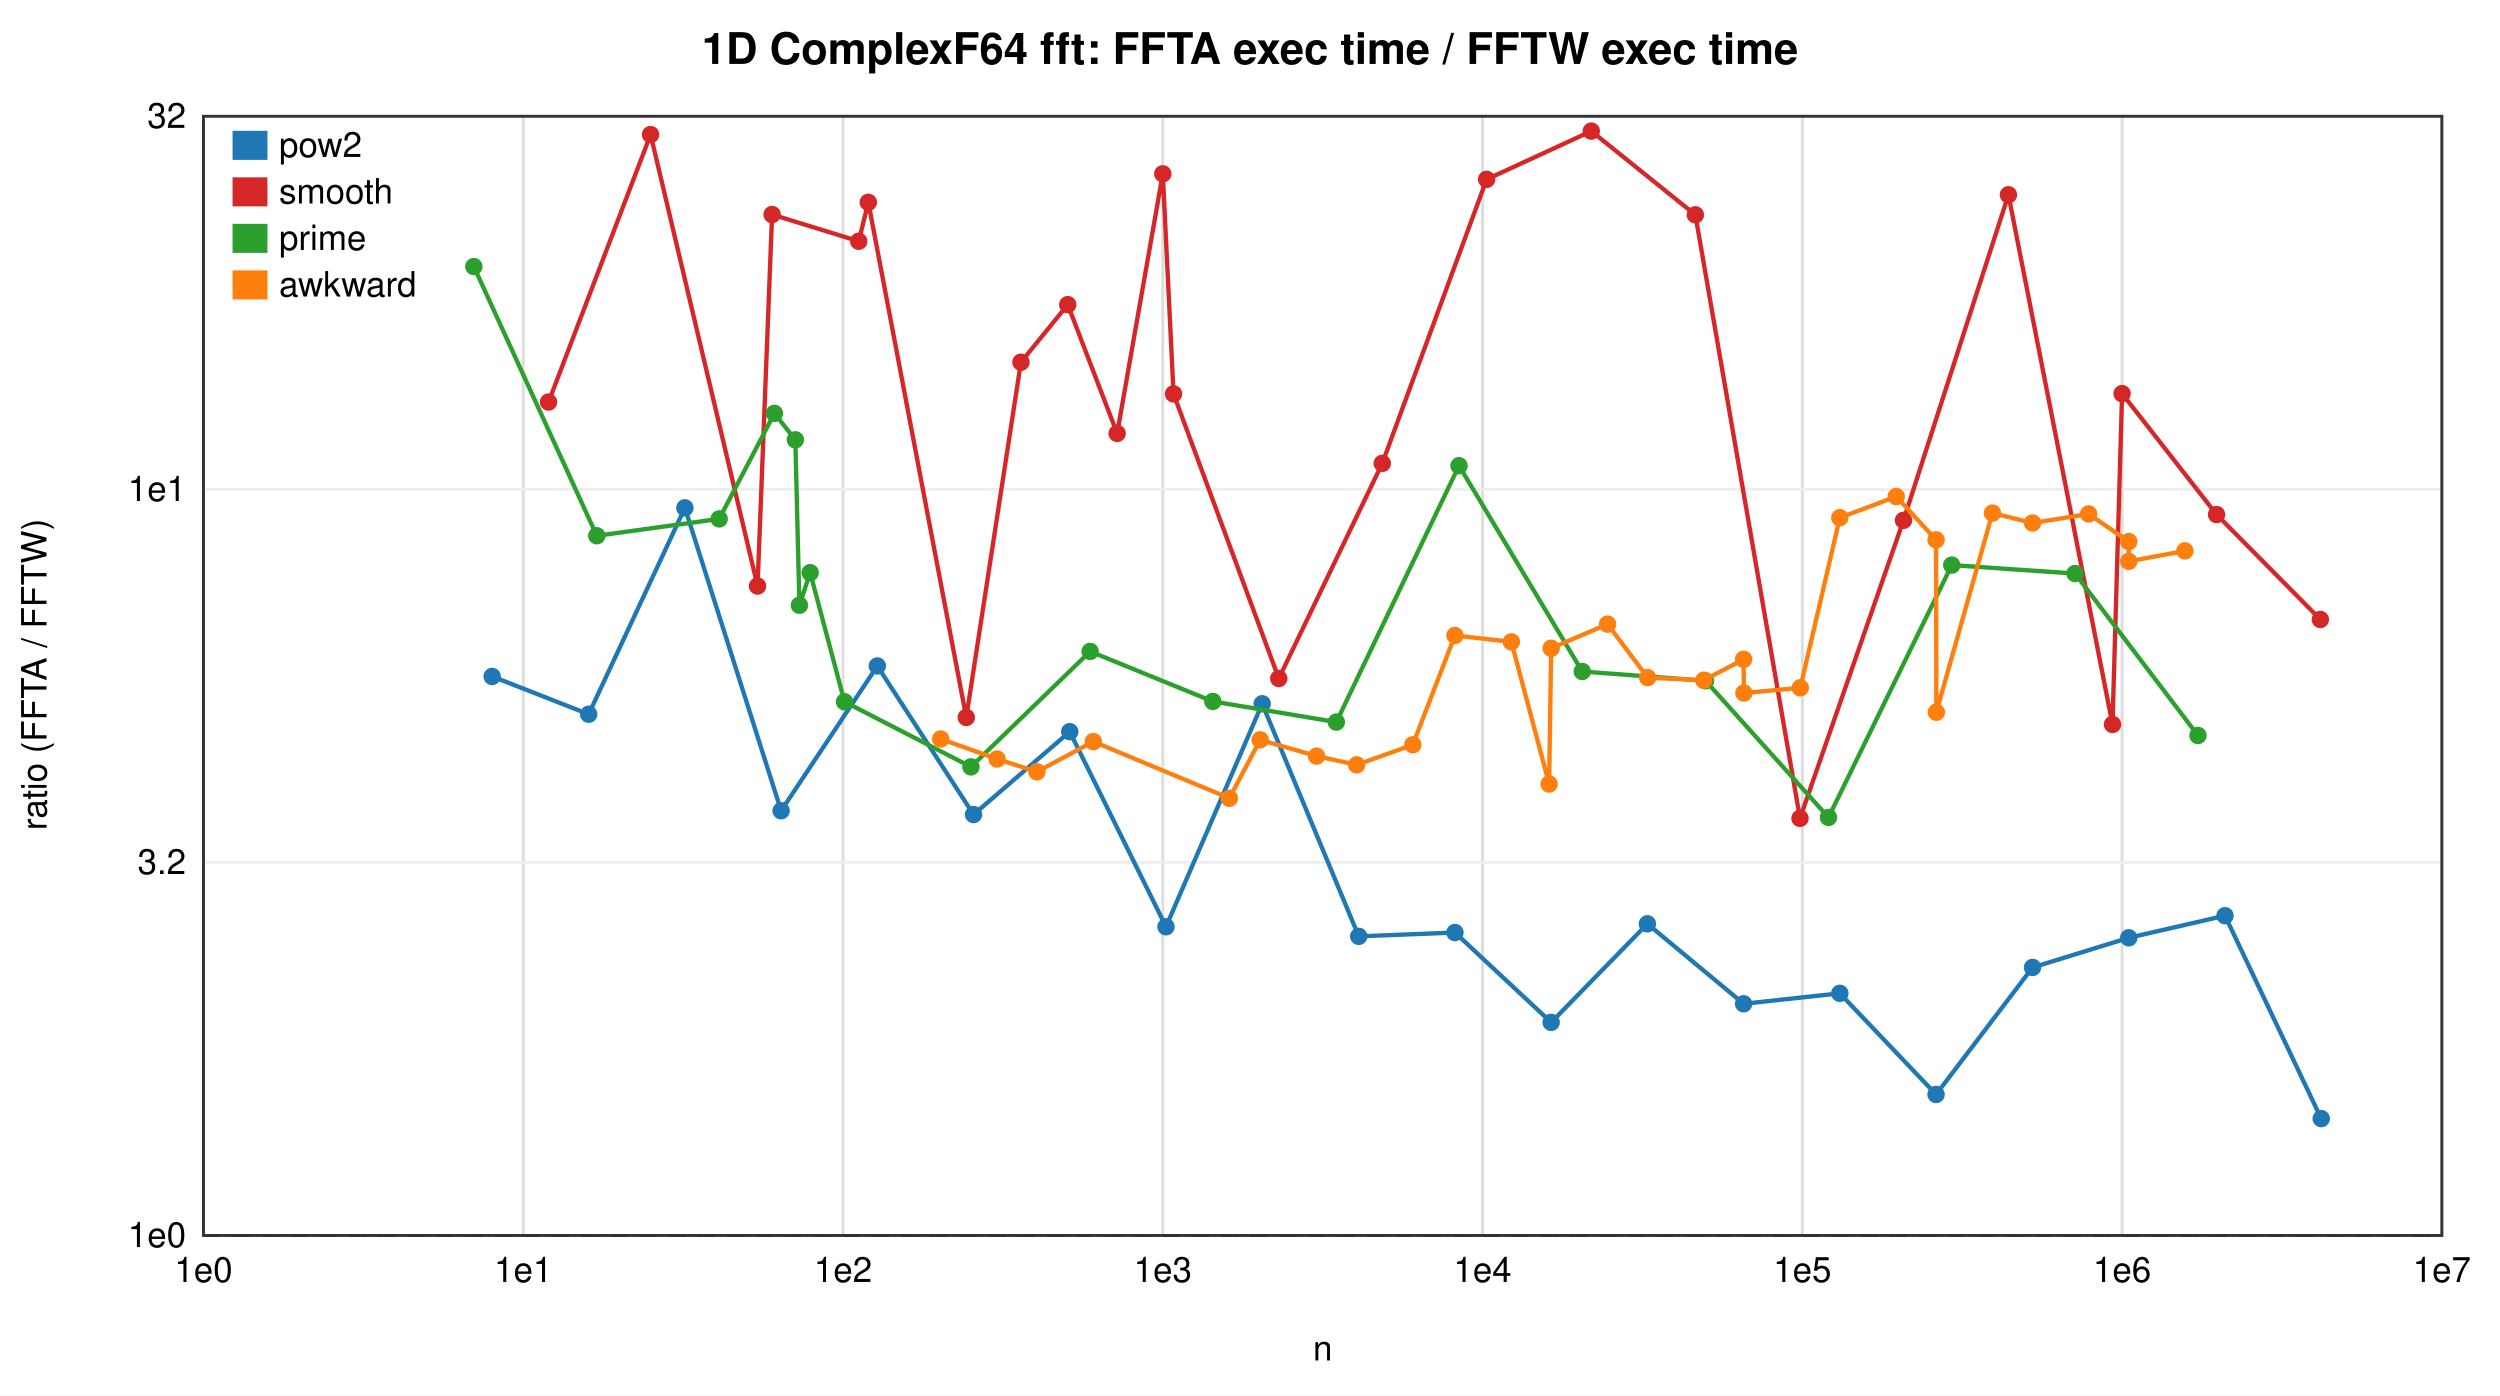
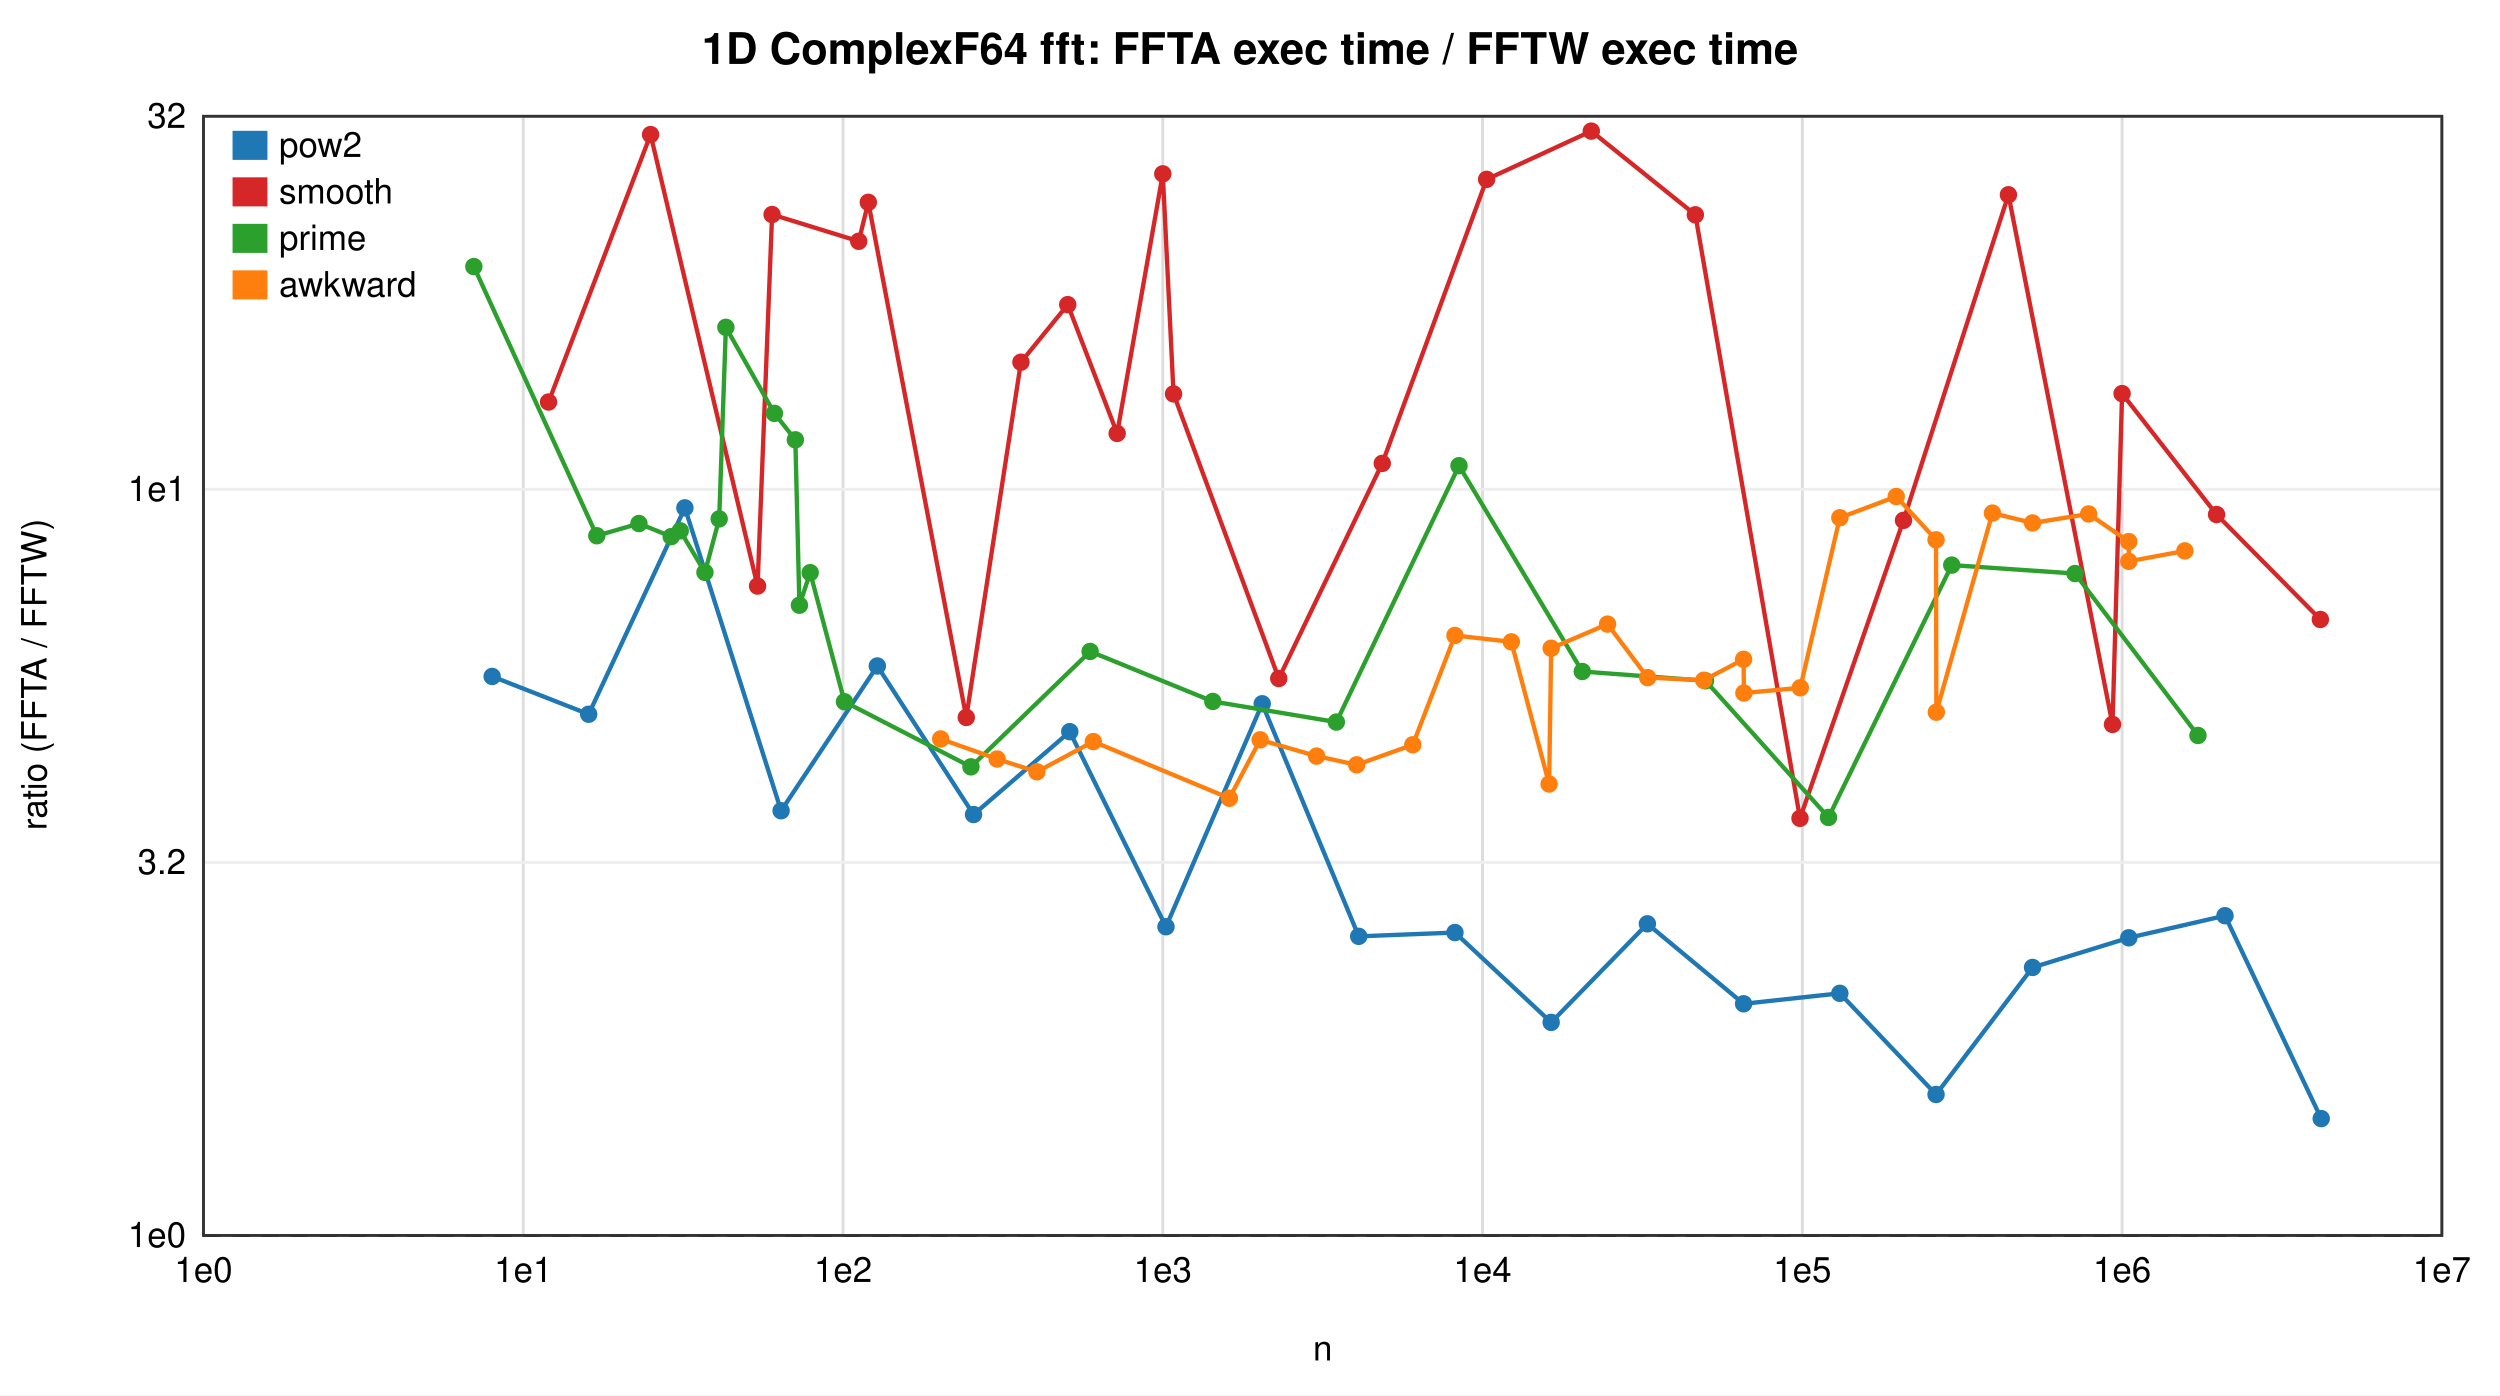
<svg xmlns="http://www.w3.org/2000/svg" width="860" height="480" viewBox="0 0 860 480" font-family="Helvetica, Arial, sans-serif" font-size="12">
  <rect width="100%" height="100%" fill="white" />
  <text x="430" y="22" text-anchor="middle" font-size="15" font-weight="bold">1D ComplexF64 fft: FFTA exec time / FFTW exec time</text>
  <line x1="70.0" y1="40" x2="70.0" y2="425" stroke="#ddd" />
  <text x="70.0" y="441" text-anchor="middle">1e0</text>
  <line x1="180.0" y1="40" x2="180.0" y2="425" stroke="#ddd" />
  <text x="180.0" y="441" text-anchor="middle">1e1</text>
  <line x1="290.0" y1="40" x2="290.0" y2="425" stroke="#ddd" />
  <text x="290.0" y="441" text-anchor="middle">1e2</text>
  <line x1="400.0" y1="40" x2="400.0" y2="425" stroke="#ddd" />
  <text x="400.0" y="441" text-anchor="middle">1e3</text>
  <line x1="510.0" y1="40" x2="510.0" y2="425" stroke="#ddd" />
  <text x="510.0" y="441" text-anchor="middle">1e4</text>
  <line x1="620.0" y1="40" x2="620.0" y2="425" stroke="#ddd" />
  <text x="620.0" y="441" text-anchor="middle">1e5</text>
  <line x1="730.0" y1="40" x2="730.0" y2="425" stroke="#ddd" />
  <text x="730.0" y="441" text-anchor="middle">1e6</text>
  <line x1="840.0" y1="40" x2="840.0" y2="425" stroke="#ddd" />
  <text x="840.0" y="441" text-anchor="middle">1e7</text>
  <line x1="70" y1="425.0" x2="840" y2="425.0" stroke="#eee" />
  <text x="64" y="429.0" text-anchor="end">1e0</text>
  <line x1="70" y1="296.667" x2="840" y2="296.667" stroke="#eee" />
  <text x="64" y="300.667" text-anchor="end">3.2</text>
  <line x1="70" y1="168.333" x2="840" y2="168.333" stroke="#eee" />
  <text x="64" y="172.333" text-anchor="end">1e1</text>
  <line x1="70" y1="40.0" x2="840" y2="40.0" stroke="#eee" />
  <text x="64" y="44.0" text-anchor="end">32</text>
  <line x1="70" y1="425.0" x2="840" y2="425.0" stroke="#000" stroke-dasharray="6,4" />
  <rect x="70" y="40" width="770" height="385" fill="none" stroke="#333" />
  <text x="455" y="468" text-anchor="middle">n</text>
  <text transform="translate(16,232) rotate(-90)" text-anchor="middle">ratio (FFTA / FFTW)</text>
  <polyline fill="none" stroke="#1f77b4" stroke-width="1.5" points="169.3,232.7 202.5,245.7 235.6,174.7 268.7,278.9 301.8,229.1 334.9,280.2 368.0,251.7 401.1,318.8 434.2,242.1 467.4,322.1 500.5,320.8 533.6,351.7 566.7,317.8 599.8,345.3 632.9,341.7 666.0,376.5 699.2,332.8 732.3,322.6 765.4,315.0 798.5,384.8" />
  <circle cx="169.3" cy="232.7" r="3" fill="#1f77b4" />
  <circle cx="202.5" cy="245.7" r="3" fill="#1f77b4" />
  <circle cx="235.6" cy="174.7" r="3" fill="#1f77b4" />
  <circle cx="268.7" cy="278.9" r="3" fill="#1f77b4" />
  <circle cx="301.8" cy="229.1" r="3" fill="#1f77b4" />
  <circle cx="334.9" cy="280.2" r="3" fill="#1f77b4" />
  <circle cx="368.0" cy="251.7" r="3" fill="#1f77b4" />
  <circle cx="401.1" cy="318.8" r="3" fill="#1f77b4" />
  <circle cx="434.2" cy="242.1" r="3" fill="#1f77b4" />
  <circle cx="467.4" cy="322.1" r="3" fill="#1f77b4" />
  <circle cx="500.5" cy="320.8" r="3" fill="#1f77b4" />
  <circle cx="533.6" cy="351.7" r="3" fill="#1f77b4" />
  <circle cx="566.7" cy="317.8" r="3" fill="#1f77b4" />
  <circle cx="599.8" cy="345.3" r="3" fill="#1f77b4" />
  <circle cx="632.9" cy="341.7" r="3" fill="#1f77b4" />
  <circle cx="666.0" cy="376.5" r="3" fill="#1f77b4" />
  <circle cx="699.2" cy="332.8" r="3" fill="#1f77b4" />
  <circle cx="732.3" cy="322.6" r="3" fill="#1f77b4" />
  <circle cx="765.4" cy="315.0" r="3" fill="#1f77b4" />
  <circle cx="798.5" cy="384.8" r="3" fill="#1f77b4" />
  <rect x="80" y="45" width="12" height="10" fill="#1f77b4" />
  <text x="96" y="54">pow2</text>
  <polyline fill="none" stroke="#d62728" stroke-width="1.5" points="188.7,138.3 223.8,46.3 260.6,201.6 265.6,73.8 295.4,83.0 298.7,69.6 332.4,246.8 351.2,124.6 367.3,104.8 384.3,149.1 400.0,59.8 403.7,135.5 439.9,233.4 475.5,159.4 511.4,61.7 547.4,45.1 583.2,73.9 619.2,281.5 654.8,179.0 690.9,67.0 726.7,249.2 730.0,135.4 762.5,177.0 798.2,213.1" />
  <circle cx="188.7" cy="138.3" r="3" fill="#d62728" />
  <circle cx="223.8" cy="46.3" r="3" fill="#d62728" />
  <circle cx="260.6" cy="201.6" r="3" fill="#d62728" />
  <circle cx="265.6" cy="73.8" r="3" fill="#d62728" />
  <circle cx="295.4" cy="83.0" r="3" fill="#d62728" />
  <circle cx="298.7" cy="69.6" r="3" fill="#d62728" />
  <circle cx="332.4" cy="246.8" r="3" fill="#d62728" />
  <circle cx="351.2" cy="124.6" r="3" fill="#d62728" />
  <circle cx="367.3" cy="104.8" r="3" fill="#d62728" />
  <circle cx="384.3" cy="149.1" r="3" fill="#d62728" />
  <circle cx="400.0" cy="59.8" r="3" fill="#d62728" />
  <circle cx="403.7" cy="135.5" r="3" fill="#d62728" />
  <circle cx="439.9" cy="233.4" r="3" fill="#d62728" />
  <circle cx="475.5" cy="159.4" r="3" fill="#d62728" />
  <circle cx="511.4" cy="61.7" r="3" fill="#d62728" />
  <circle cx="547.4" cy="45.1" r="3" fill="#d62728" />
  <circle cx="583.2" cy="73.9" r="3" fill="#d62728" />
  <circle cx="619.2" cy="281.5" r="3" fill="#d62728" />
  <circle cx="654.8" cy="179.0" r="3" fill="#d62728" />
  <circle cx="690.9" cy="67.0" r="3" fill="#d62728" />
  <circle cx="726.7" cy="249.2" r="3" fill="#d62728" />
  <circle cx="730.0" cy="135.4" r="3" fill="#d62728" />
  <circle cx="762.5" cy="177.0" r="3" fill="#d62728" />
  <circle cx="798.2" cy="213.1" r="3" fill="#d62728" />
  <rect x="80" y="61" width="12" height="10" fill="#d62728" />
  <text x="96" y="70">smooth</text>
-   <polyline fill="none" stroke="#2ca02c" stroke-width="1.5" points="163.0,91.7 205.3,184.3 247.4,178.5 266.4,142.2 273.6,151.3 275.0,208.2 278.7,197.0 290.5,241.4 334.0,263.8 375.0,224.1 417.2,241.3 459.7,248.4 501.9,160.2 544.3,231.0 586.7,234.2 629.0,281.2 671.4,194.4 713.8,197.3 756.1,253.0" />
+   <polyline fill="none" stroke="#2ca02c" stroke-width="1.5" points="163.0,91.7 205.3,184.3 219.8,180.1 230.9,184.6 234.0,182.6 242.5,196.9 247.4,178.5 249.7,112.6 266.4,142.2 273.6,151.3 275.0,208.2 278.7,197.0 290.5,241.4 334.0,263.8 375.0,224.1 417.2,241.3 459.7,248.4 501.9,160.2 544.3,231.0 586.7,234.2 629.0,281.2 671.4,194.4 713.8,197.3 756.1,253.0" />
  <circle cx="163.0" cy="91.7" r="3" fill="#2ca02c" />
  <circle cx="205.3" cy="184.3" r="3" fill="#2ca02c" />
+   <circle cx="219.8" cy="180.1" r="3" fill="#2ca02c" />
+   <circle cx="230.9" cy="184.6" r="3" fill="#2ca02c" />
+   <circle cx="234.0" cy="182.6" r="3" fill="#2ca02c" />
+   <circle cx="242.5" cy="196.9" r="3" fill="#2ca02c" />
  <circle cx="247.4" cy="178.5" r="3" fill="#2ca02c" />
+   <circle cx="249.7" cy="112.6" r="3" fill="#2ca02c" />
  <circle cx="266.4" cy="142.2" r="3" fill="#2ca02c" />
  <circle cx="273.6" cy="151.3" r="3" fill="#2ca02c" />
  <circle cx="275.0" cy="208.2" r="3" fill="#2ca02c" />
  <circle cx="278.7" cy="197.0" r="3" fill="#2ca02c" />
  <circle cx="290.5" cy="241.4" r="3" fill="#2ca02c" />
  <circle cx="334.0" cy="263.8" r="3" fill="#2ca02c" />
  <circle cx="375.0" cy="224.1" r="3" fill="#2ca02c" />
  <circle cx="417.2" cy="241.3" r="3" fill="#2ca02c" />
  <circle cx="459.7" cy="248.4" r="3" fill="#2ca02c" />
  <circle cx="501.9" cy="160.2" r="3" fill="#2ca02c" />
  <circle cx="544.3" cy="231.0" r="3" fill="#2ca02c" />
  <circle cx="586.7" cy="234.2" r="3" fill="#2ca02c" />
  <circle cx="629.0" cy="281.2" r="3" fill="#2ca02c" />
  <circle cx="671.4" cy="194.4" r="3" fill="#2ca02c" />
  <circle cx="713.8" cy="197.3" r="3" fill="#2ca02c" />
  <circle cx="756.1" cy="253.0" r="3" fill="#2ca02c" />
  <rect x="80" y="77" width="12" height="10" fill="#2ca02c" />
  <text x="96" y="86">prime</text>
  <polyline fill="none" stroke="#ff7f0e" stroke-width="1.5" points="323.6,254.2 343.0,261.1 356.7,265.5 376.1,255.1 422.9,274.6 433.5,254.5 452.9,260.1 466.7,263.1 486.0,256.2 500.5,218.6 519.9,220.8 532.9,269.7 533.6,223.0 553.0,214.7 566.8,233.1 586.1,234.0 599.8,226.8 599.9,238.4 619.3,236.6 632.9,178.1 652.3,170.8 666.0,185.7 666.1,245.0 685.4,176.5 699.2,179.9 718.5,176.8 732.3,186.3 732.3,193.1 751.6,189.5" />
  <circle cx="323.6" cy="254.2" r="3" fill="#ff7f0e" />
  <circle cx="343.0" cy="261.1" r="3" fill="#ff7f0e" />
  <circle cx="356.7" cy="265.5" r="3" fill="#ff7f0e" />
  <circle cx="376.1" cy="255.1" r="3" fill="#ff7f0e" />
  <circle cx="422.9" cy="274.6" r="3" fill="#ff7f0e" />
  <circle cx="433.5" cy="254.5" r="3" fill="#ff7f0e" />
  <circle cx="452.9" cy="260.1" r="3" fill="#ff7f0e" />
  <circle cx="466.7" cy="263.1" r="3" fill="#ff7f0e" />
  <circle cx="486.0" cy="256.2" r="3" fill="#ff7f0e" />
  <circle cx="500.5" cy="218.6" r="3" fill="#ff7f0e" />
  <circle cx="519.9" cy="220.8" r="3" fill="#ff7f0e" />
  <circle cx="532.9" cy="269.7" r="3" fill="#ff7f0e" />
  <circle cx="533.6" cy="223.0" r="3" fill="#ff7f0e" />
  <circle cx="553.0" cy="214.7" r="3" fill="#ff7f0e" />
  <circle cx="566.8" cy="233.1" r="3" fill="#ff7f0e" />
  <circle cx="586.1" cy="234.0" r="3" fill="#ff7f0e" />
  <circle cx="599.8" cy="226.8" r="3" fill="#ff7f0e" />
  <circle cx="599.9" cy="238.4" r="3" fill="#ff7f0e" />
  <circle cx="619.3" cy="236.6" r="3" fill="#ff7f0e" />
  <circle cx="632.9" cy="178.1" r="3" fill="#ff7f0e" />
  <circle cx="652.3" cy="170.8" r="3" fill="#ff7f0e" />
  <circle cx="666.0" cy="185.7" r="3" fill="#ff7f0e" />
  <circle cx="666.1" cy="245.0" r="3" fill="#ff7f0e" />
  <circle cx="685.4" cy="176.5" r="3" fill="#ff7f0e" />
  <circle cx="699.2" cy="179.9" r="3" fill="#ff7f0e" />
  <circle cx="718.5" cy="176.8" r="3" fill="#ff7f0e" />
  <circle cx="732.3" cy="186.3" r="3" fill="#ff7f0e" />
  <circle cx="732.3" cy="193.1" r="3" fill="#ff7f0e" />
  <circle cx="751.6" cy="189.5" r="3" fill="#ff7f0e" />
  <rect x="80" y="93" width="12" height="10" fill="#ff7f0e" />
  <text x="96" y="102">awkward</text>
</svg>
